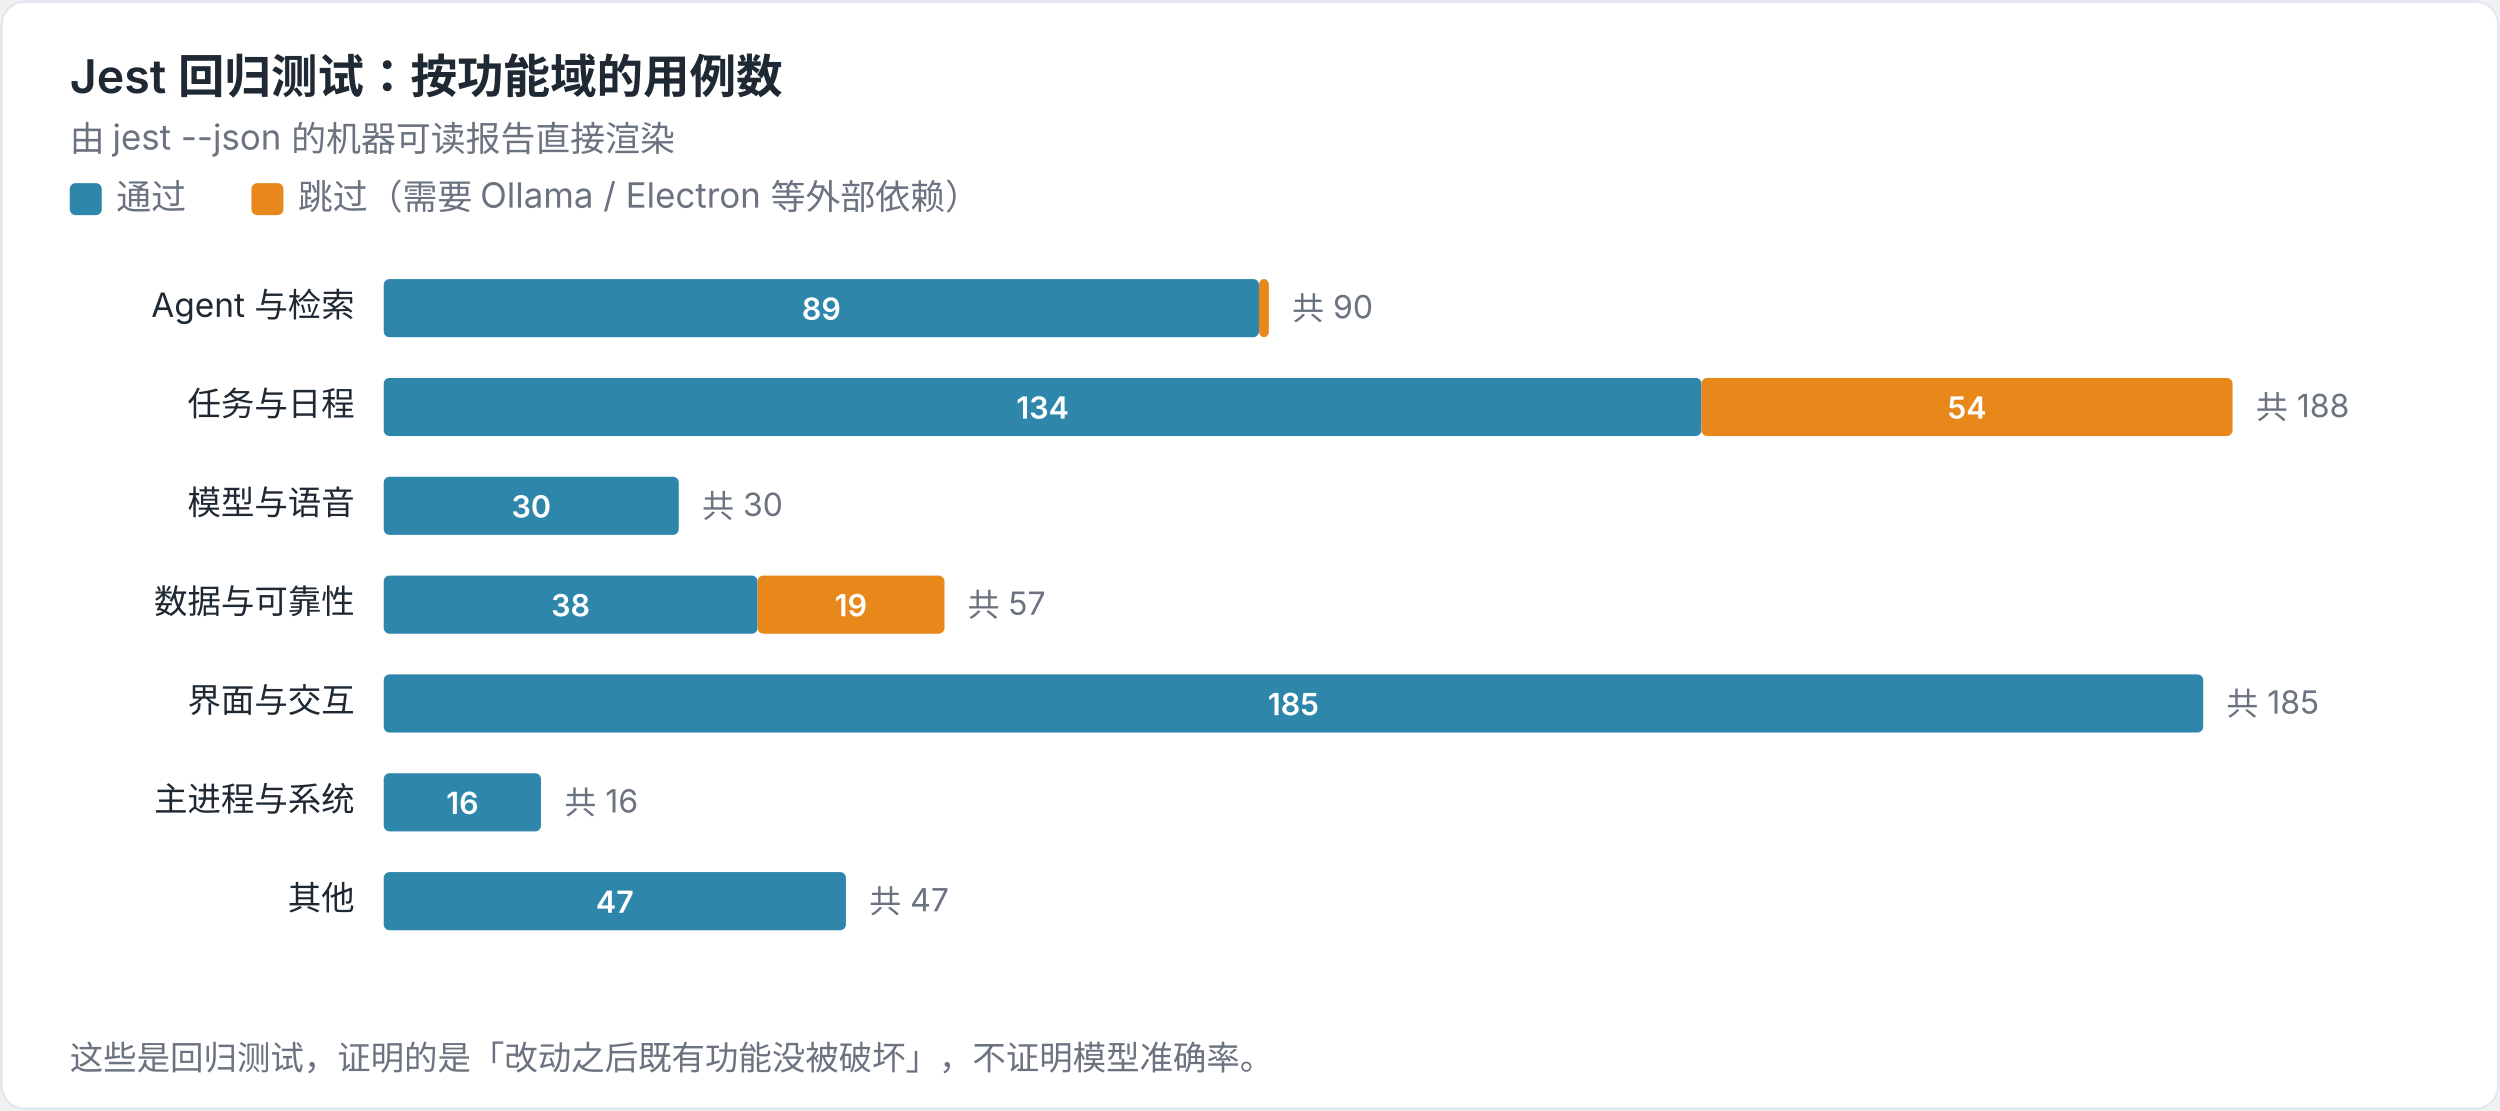
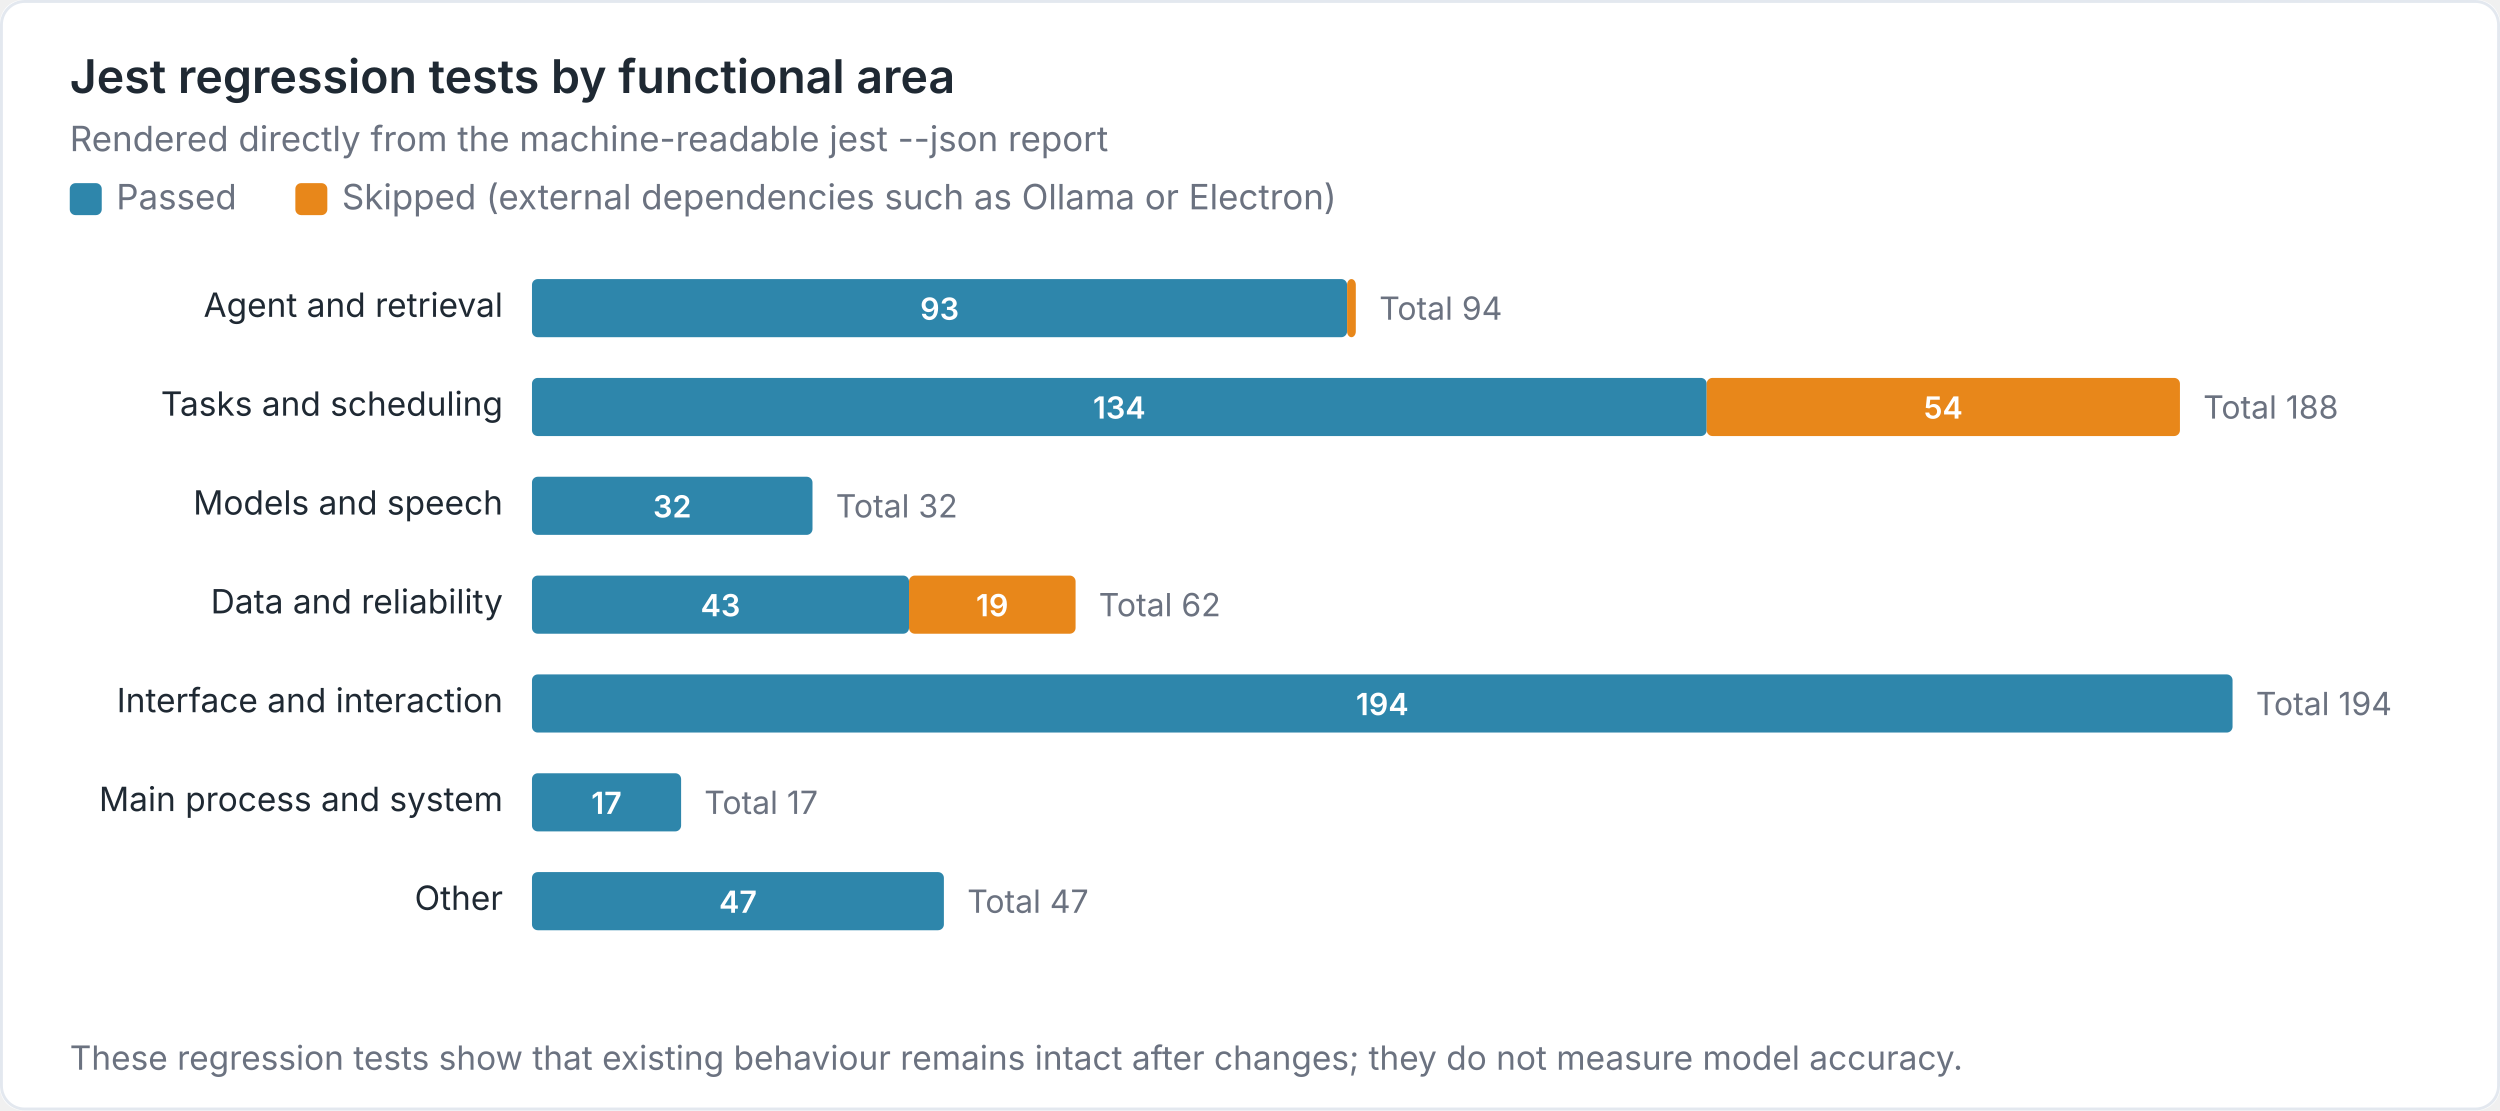
<svg xmlns="http://www.w3.org/2000/svg" width="860" height="382" viewBox="0 0 860 382" role="img">
  <rect width="860" height="382" fill="#FFFFFF" rx="8" />
  <rect x="0.5" y="0.5" width="859" height="381" fill="none" stroke="#E3E8EF" rx="8" />
-   <text x="24" y="32" font-family="-apple-system, BlinkMacSystemFont, 'Segoe UI', 'Noto Sans SC', 'Microsoft YaHei', sans-serif" font-size="16" fill="#1F2933" text-anchor="start" font-weight="600">Jest 回归测试：按功能域的用例数</text>
-   <text x="24" y="52" font-family="-apple-system, BlinkMacSystemFont, 'Segoe UI', 'Noto Sans SC', 'Microsoft YaHei', sans-serif" font-size="12" fill="#6B7280" text-anchor="start" font-weight="400">由 jest --json 的机器可读报告直接渲染</text>
+   <text x="24" y="32" font-family="-apple-system, BlinkMacSystemFont, 'Segoe UI', 'Noto Sans SC', 'Microsoft YaHei', sans-serif" font-size="16" fill="#1F2933" text-anchor="start" font-weight="600">Jest regression tests by functional area</text>
+   <text x="24" y="52" font-family="-apple-system, BlinkMacSystemFont, 'Segoe UI', 'Noto Sans SC', 'Microsoft YaHei', sans-serif" font-size="12" fill="#6B7280" text-anchor="start" font-weight="400">Rendered directly from the machine-readable jest --json report</text>
  <rect x="24.0" y="63" width="11" height="11" rx="2" fill="#2E86AB" />
-   <text x="40" y="72" font-family="-apple-system, BlinkMacSystemFont, 'Segoe UI', 'Noto Sans SC', 'Microsoft YaHei', sans-serif" font-size="12" fill="#6B7280" text-anchor="start" font-weight="400">通过</text>
-   <rect x="86.5" y="63" width="11" height="11" rx="2" fill="#E8871A" />
-   <text x="102.48" y="72" font-family="-apple-system, BlinkMacSystemFont, 'Segoe UI', 'Noto Sans SC', 'Microsoft YaHei', sans-serif" font-size="12" fill="#6B7280" text-anchor="start" font-weight="400">跳过（需要 Ollama / Electron 等外部依赖）</text>
-   <text x="122" y="109" font-family="-apple-system, BlinkMacSystemFont, 'Segoe UI', 'Noto Sans SC', 'Microsoft YaHei', sans-serif" font-size="11.5" fill="#1F2933" text-anchor="end" font-weight="400">Agent 与检索</text>
-   <rect x="132.0" y="96" width="301.1" height="20" fill="#2E86AB" rx="2" />
-   <text x="282.543" y="110" font-family="-apple-system, BlinkMacSystemFont, 'Segoe UI', 'Noto Sans SC', 'Microsoft YaHei', sans-serif" font-size="10.5" fill="#FFFFFF" text-anchor="middle" font-weight="600">89</text>
-   <rect x="433.1" y="96" width="3.4" height="20" fill="#E8871A" rx="2" />
-   <text x="444.468" y="110" font-family="-apple-system, BlinkMacSystemFont, 'Segoe UI', 'Noto Sans SC', 'Microsoft YaHei', sans-serif" font-size="11" fill="#6B7280" text-anchor="start" font-weight="400">共 90</text>
-   <text x="122" y="143" font-family="-apple-system, BlinkMacSystemFont, 'Segoe UI', 'Noto Sans SC', 'Microsoft YaHei', sans-serif" font-size="11.5" fill="#1F2933" text-anchor="end" font-weight="400">任务与日程</text>
-   <rect x="132.0" y="130" width="453.3" height="20" fill="#2E86AB" rx="2" />
-   <text x="358.66" y="144" font-family="-apple-system, BlinkMacSystemFont, 'Segoe UI', 'Noto Sans SC', 'Microsoft YaHei', sans-serif" font-size="10.5" fill="#FFFFFF" text-anchor="middle" font-weight="600">134</text>
-   <rect x="585.3" y="130" width="182.7" height="20" fill="#E8871A" rx="2" />
-   <text x="676.66" y="144" font-family="-apple-system, BlinkMacSystemFont, 'Segoe UI', 'Noto Sans SC', 'Microsoft YaHei', sans-serif" font-size="10.5" fill="#FFFFFF" text-anchor="middle" font-weight="600">54</text>
-   <text x="776" y="144" font-family="-apple-system, BlinkMacSystemFont, 'Segoe UI', 'Noto Sans SC', 'Microsoft YaHei', sans-serif" font-size="11" fill="#6B7280" text-anchor="start" font-weight="400">共 188</text>
-   <text x="122" y="177" font-family="-apple-system, BlinkMacSystemFont, 'Segoe UI', 'Noto Sans SC', 'Microsoft YaHei', sans-serif" font-size="11.5" fill="#1F2933" text-anchor="end" font-weight="400">模型与语音</text>
-   <rect x="132.0" y="164" width="101.5" height="20" fill="#2E86AB" rx="2" />
-   <text x="182.745" y="178" font-family="-apple-system, BlinkMacSystemFont, 'Segoe UI', 'Noto Sans SC', 'Microsoft YaHei', sans-serif" font-size="10.5" fill="#FFFFFF" text-anchor="middle" font-weight="600">30</text>
-   <text x="241.489" y="178" font-family="-apple-system, BlinkMacSystemFont, 'Segoe UI', 'Noto Sans SC', 'Microsoft YaHei', sans-serif" font-size="11" fill="#6B7280" text-anchor="start" font-weight="400">共 30</text>
-   <text x="122" y="211" font-family="-apple-system, BlinkMacSystemFont, 'Segoe UI', 'Noto Sans SC', 'Microsoft YaHei', sans-serif" font-size="11.5" fill="#1F2933" text-anchor="end" font-weight="400">数据与可靠性</text>
-   <rect x="132.0" y="198" width="128.6" height="20" fill="#2E86AB" rx="2" />
-   <text x="196.277" y="212" font-family="-apple-system, BlinkMacSystemFont, 'Segoe UI', 'Noto Sans SC', 'Microsoft YaHei', sans-serif" font-size="10.5" fill="#FFFFFF" text-anchor="middle" font-weight="600">38</text>
-   <rect x="260.6" y="198" width="64.3" height="20" fill="#E8871A" rx="2" />
-   <text x="292.691" y="212" font-family="-apple-system, BlinkMacSystemFont, 'Segoe UI', 'Noto Sans SC', 'Microsoft YaHei', sans-serif" font-size="10.5" fill="#FFFFFF" text-anchor="middle" font-weight="600">19</text>
-   <text x="332.83" y="212" font-family="-apple-system, BlinkMacSystemFont, 'Segoe UI', 'Noto Sans SC', 'Microsoft YaHei', sans-serif" font-size="11" fill="#6B7280" text-anchor="start" font-weight="400">共 57</text>
-   <text x="122" y="245" font-family="-apple-system, BlinkMacSystemFont, 'Segoe UI', 'Noto Sans SC', 'Microsoft YaHei', sans-serif" font-size="11.5" fill="#1F2933" text-anchor="end" font-weight="400">界面与交互</text>
-   <rect x="132.0" y="232" width="625.9" height="20" fill="#2E86AB" rx="2" />
-   <text x="444.926" y="246" font-family="-apple-system, BlinkMacSystemFont, 'Segoe UI', 'Noto Sans SC', 'Microsoft YaHei', sans-serif" font-size="10.5" fill="#FFFFFF" text-anchor="middle" font-weight="600">185</text>
-   <text x="765.851" y="246" font-family="-apple-system, BlinkMacSystemFont, 'Segoe UI', 'Noto Sans SC', 'Microsoft YaHei', sans-serif" font-size="11" fill="#6B7280" text-anchor="start" font-weight="400">共 185</text>
-   <text x="122" y="279" font-family="-apple-system, BlinkMacSystemFont, 'Segoe UI', 'Noto Sans SC', 'Microsoft YaHei', sans-serif" font-size="11.5" fill="#1F2933" text-anchor="end" font-weight="400">主进程与系统</text>
-   <rect x="132.0" y="266" width="54.1" height="20" fill="#2E86AB" rx="2" />
-   <text x="159.064" y="280" font-family="-apple-system, BlinkMacSystemFont, 'Segoe UI', 'Noto Sans SC', 'Microsoft YaHei', sans-serif" font-size="10.5" fill="#FFFFFF" text-anchor="middle" font-weight="600">16</text>
-   <text x="194.128" y="280" font-family="-apple-system, BlinkMacSystemFont, 'Segoe UI', 'Noto Sans SC', 'Microsoft YaHei', sans-serif" font-size="11" fill="#6B7280" text-anchor="start" font-weight="400">共 16</text>
-   <text x="122" y="313" font-family="-apple-system, BlinkMacSystemFont, 'Segoe UI', 'Noto Sans SC', 'Microsoft YaHei', sans-serif" font-size="11.5" fill="#1F2933" text-anchor="end" font-weight="400">其他</text>
-   <rect x="132.0" y="300" width="159.0" height="20" fill="#2E86AB" rx="2" />
-   <text x="211.5" y="314" font-family="-apple-system, BlinkMacSystemFont, 'Segoe UI', 'Noto Sans SC', 'Microsoft YaHei', sans-serif" font-size="10.5" fill="#FFFFFF" text-anchor="middle" font-weight="600">47</text>
-   <text x="299" y="314" font-family="-apple-system, BlinkMacSystemFont, 'Segoe UI', 'Noto Sans SC', 'Microsoft YaHei', sans-serif" font-size="11" fill="#6B7280" text-anchor="start" font-weight="400">共 47</text>
-   <text x="24" y="368" font-family="-apple-system, BlinkMacSystemFont, 'Segoe UI', 'Noto Sans SC', 'Microsoft YaHei', sans-serif" font-size="11.5" fill="#6B7280" text-anchor="start" font-weight="400">这些是回归测试，证明的是「改动之后既有功能没被破坏」，不证明模型准确率。</text>
+   <text x="40" y="72" font-family="-apple-system, BlinkMacSystemFont, 'Segoe UI', 'Noto Sans SC', 'Microsoft YaHei', sans-serif" font-size="12" fill="#6B7280" text-anchor="start" font-weight="400">Passed</text>
+   <rect x="101.6" y="63" width="11" height="11" rx="2" fill="#E8871A" />
+   <text x="117.6" y="72" font-family="-apple-system, BlinkMacSystemFont, 'Segoe UI', 'Noto Sans SC', 'Microsoft YaHei', sans-serif" font-size="12" fill="#6B7280" text-anchor="start" font-weight="400">Skipped (external dependencies such as Ollama or Electron)</text>
+   <text x="173" y="109" font-family="-apple-system, BlinkMacSystemFont, 'Segoe UI', 'Noto Sans SC', 'Microsoft YaHei', sans-serif" font-size="11.5" fill="#1F2933" text-anchor="end" font-weight="400">Agent and retrieval</text>
+   <rect x="183.0" y="96" width="280.4" height="20" fill="#2E86AB" rx="2" />
+   <text x="323.219" y="110" font-family="-apple-system, BlinkMacSystemFont, 'Segoe UI', 'Noto Sans SC', 'Microsoft YaHei', sans-serif" font-size="10.5" fill="#FFFFFF" text-anchor="middle" font-weight="600">93</text>
+   <rect x="463.4" y="96" width="3.0" height="20" fill="#E8871A" rx="2" />
+   <text x="474.454" y="110" font-family="-apple-system, BlinkMacSystemFont, 'Segoe UI', 'Noto Sans SC', 'Microsoft YaHei', sans-serif" font-size="11" fill="#6B7280" text-anchor="start" font-weight="400">Total 94</text>
+   <text x="173" y="143" font-family="-apple-system, BlinkMacSystemFont, 'Segoe UI', 'Noto Sans SC', 'Microsoft YaHei', sans-serif" font-size="11.5" fill="#1F2933" text-anchor="end" font-weight="400">Tasks and scheduling</text>
+   <rect x="183.0" y="130" width="404.1" height="20" fill="#2E86AB" rx="2" />
+   <text x="385.036" y="144" font-family="-apple-system, BlinkMacSystemFont, 'Segoe UI', 'Noto Sans SC', 'Microsoft YaHei', sans-serif" font-size="10.5" fill="#FFFFFF" text-anchor="middle" font-weight="600">134</text>
+   <rect x="587.1" y="130" width="162.8" height="20" fill="#E8871A" rx="2" />
+   <text x="668.49" y="144" font-family="-apple-system, BlinkMacSystemFont, 'Segoe UI', 'Noto Sans SC', 'Microsoft YaHei', sans-serif" font-size="10.5" fill="#FFFFFF" text-anchor="middle" font-weight="600">54</text>
+   <text x="757.907" y="144" font-family="-apple-system, BlinkMacSystemFont, 'Segoe UI', 'Noto Sans SC', 'Microsoft YaHei', sans-serif" font-size="11" fill="#6B7280" text-anchor="start" font-weight="400">Total 188</text>
+   <text x="173" y="177" font-family="-apple-system, BlinkMacSystemFont, 'Segoe UI', 'Noto Sans SC', 'Microsoft YaHei', sans-serif" font-size="11.5" fill="#1F2933" text-anchor="end" font-weight="400">Models and speech</text>
+   <rect x="183.0" y="164" width="96.5" height="20" fill="#2E86AB" rx="2" />
+   <text x="231.247" y="178" font-family="-apple-system, BlinkMacSystemFont, 'Segoe UI', 'Noto Sans SC', 'Microsoft YaHei', sans-serif" font-size="10.5" fill="#FFFFFF" text-anchor="middle" font-weight="600">32</text>
+   <text x="287.495" y="178" font-family="-apple-system, BlinkMacSystemFont, 'Segoe UI', 'Noto Sans SC', 'Microsoft YaHei', sans-serif" font-size="11" fill="#6B7280" text-anchor="start" font-weight="400">Total 32</text>
+   <text x="173" y="211" font-family="-apple-system, BlinkMacSystemFont, 'Segoe UI', 'Noto Sans SC', 'Microsoft YaHei', sans-serif" font-size="11.5" fill="#1F2933" text-anchor="end" font-weight="400">Data and reliability</text>
+   <rect x="183.0" y="198" width="129.7" height="20" fill="#2E86AB" rx="2" />
+   <text x="247.832" y="212" font-family="-apple-system, BlinkMacSystemFont, 'Segoe UI', 'Noto Sans SC', 'Microsoft YaHei', sans-serif" font-size="10.5" fill="#FFFFFF" text-anchor="middle" font-weight="600">43</text>
+   <rect x="312.7" y="198" width="57.3" height="20" fill="#E8871A" rx="2" />
+   <text x="341.312" y="212" font-family="-apple-system, BlinkMacSystemFont, 'Segoe UI', 'Noto Sans SC', 'Microsoft YaHei', sans-serif" font-size="10.5" fill="#FFFFFF" text-anchor="middle" font-weight="600">19</text>
+   <text x="377.959" y="212" font-family="-apple-system, BlinkMacSystemFont, 'Segoe UI', 'Noto Sans SC', 'Microsoft YaHei', sans-serif" font-size="11" fill="#6B7280" text-anchor="start" font-weight="400">Total 62</text>
+   <text x="173" y="245" font-family="-apple-system, BlinkMacSystemFont, 'Segoe UI', 'Noto Sans SC', 'Microsoft YaHei', sans-serif" font-size="11.5" fill="#1F2933" text-anchor="end" font-weight="400">Interface and interaction</text>
+   <rect x="183.0" y="232" width="585.0" height="20" fill="#2E86AB" rx="2" />
+   <text x="475.5" y="246" font-family="-apple-system, BlinkMacSystemFont, 'Segoe UI', 'Noto Sans SC', 'Microsoft YaHei', sans-serif" font-size="10.5" fill="#FFFFFF" text-anchor="middle" font-weight="600">194</text>
+   <text x="776" y="246" font-family="-apple-system, BlinkMacSystemFont, 'Segoe UI', 'Noto Sans SC', 'Microsoft YaHei', sans-serif" font-size="11" fill="#6B7280" text-anchor="start" font-weight="400">Total 194</text>
+   <text x="173" y="279" font-family="-apple-system, BlinkMacSystemFont, 'Segoe UI', 'Noto Sans SC', 'Microsoft YaHei', sans-serif" font-size="11.5" fill="#1F2933" text-anchor="end" font-weight="400">Main process and system</text>
+   <rect x="183.0" y="266" width="51.3" height="20" fill="#2E86AB" rx="2" />
+   <text x="208.631" y="280" font-family="-apple-system, BlinkMacSystemFont, 'Segoe UI', 'Noto Sans SC', 'Microsoft YaHei', sans-serif" font-size="10.5" fill="#FFFFFF" text-anchor="middle" font-weight="600">17</text>
+   <text x="242.263" y="280" font-family="-apple-system, BlinkMacSystemFont, 'Segoe UI', 'Noto Sans SC', 'Microsoft YaHei', sans-serif" font-size="11" fill="#6B7280" text-anchor="start" font-weight="400">Total 17</text>
+   <text x="173" y="313" font-family="-apple-system, BlinkMacSystemFont, 'Segoe UI', 'Noto Sans SC', 'Microsoft YaHei', sans-serif" font-size="11.5" fill="#1F2933" text-anchor="end" font-weight="400">Other</text>
+   <rect x="183.0" y="300" width="141.7" height="20" fill="#2E86AB" rx="2" />
+   <text x="253.863" y="314" font-family="-apple-system, BlinkMacSystemFont, 'Segoe UI', 'Noto Sans SC', 'Microsoft YaHei', sans-serif" font-size="10.5" fill="#FFFFFF" text-anchor="middle" font-weight="600">47</text>
+   <text x="332.727" y="314" font-family="-apple-system, BlinkMacSystemFont, 'Segoe UI', 'Noto Sans SC', 'Microsoft YaHei', sans-serif" font-size="11" fill="#6B7280" text-anchor="start" font-weight="400">Total 47</text>
+   <text x="24" y="368" font-family="-apple-system, BlinkMacSystemFont, 'Segoe UI', 'Noto Sans SC', 'Microsoft YaHei', sans-serif" font-size="11.5" fill="#6B7280" text-anchor="start" font-weight="400">These regression tests show that existing behaviour remains intact after changes; they do not measure model accuracy.</text>
</svg>
